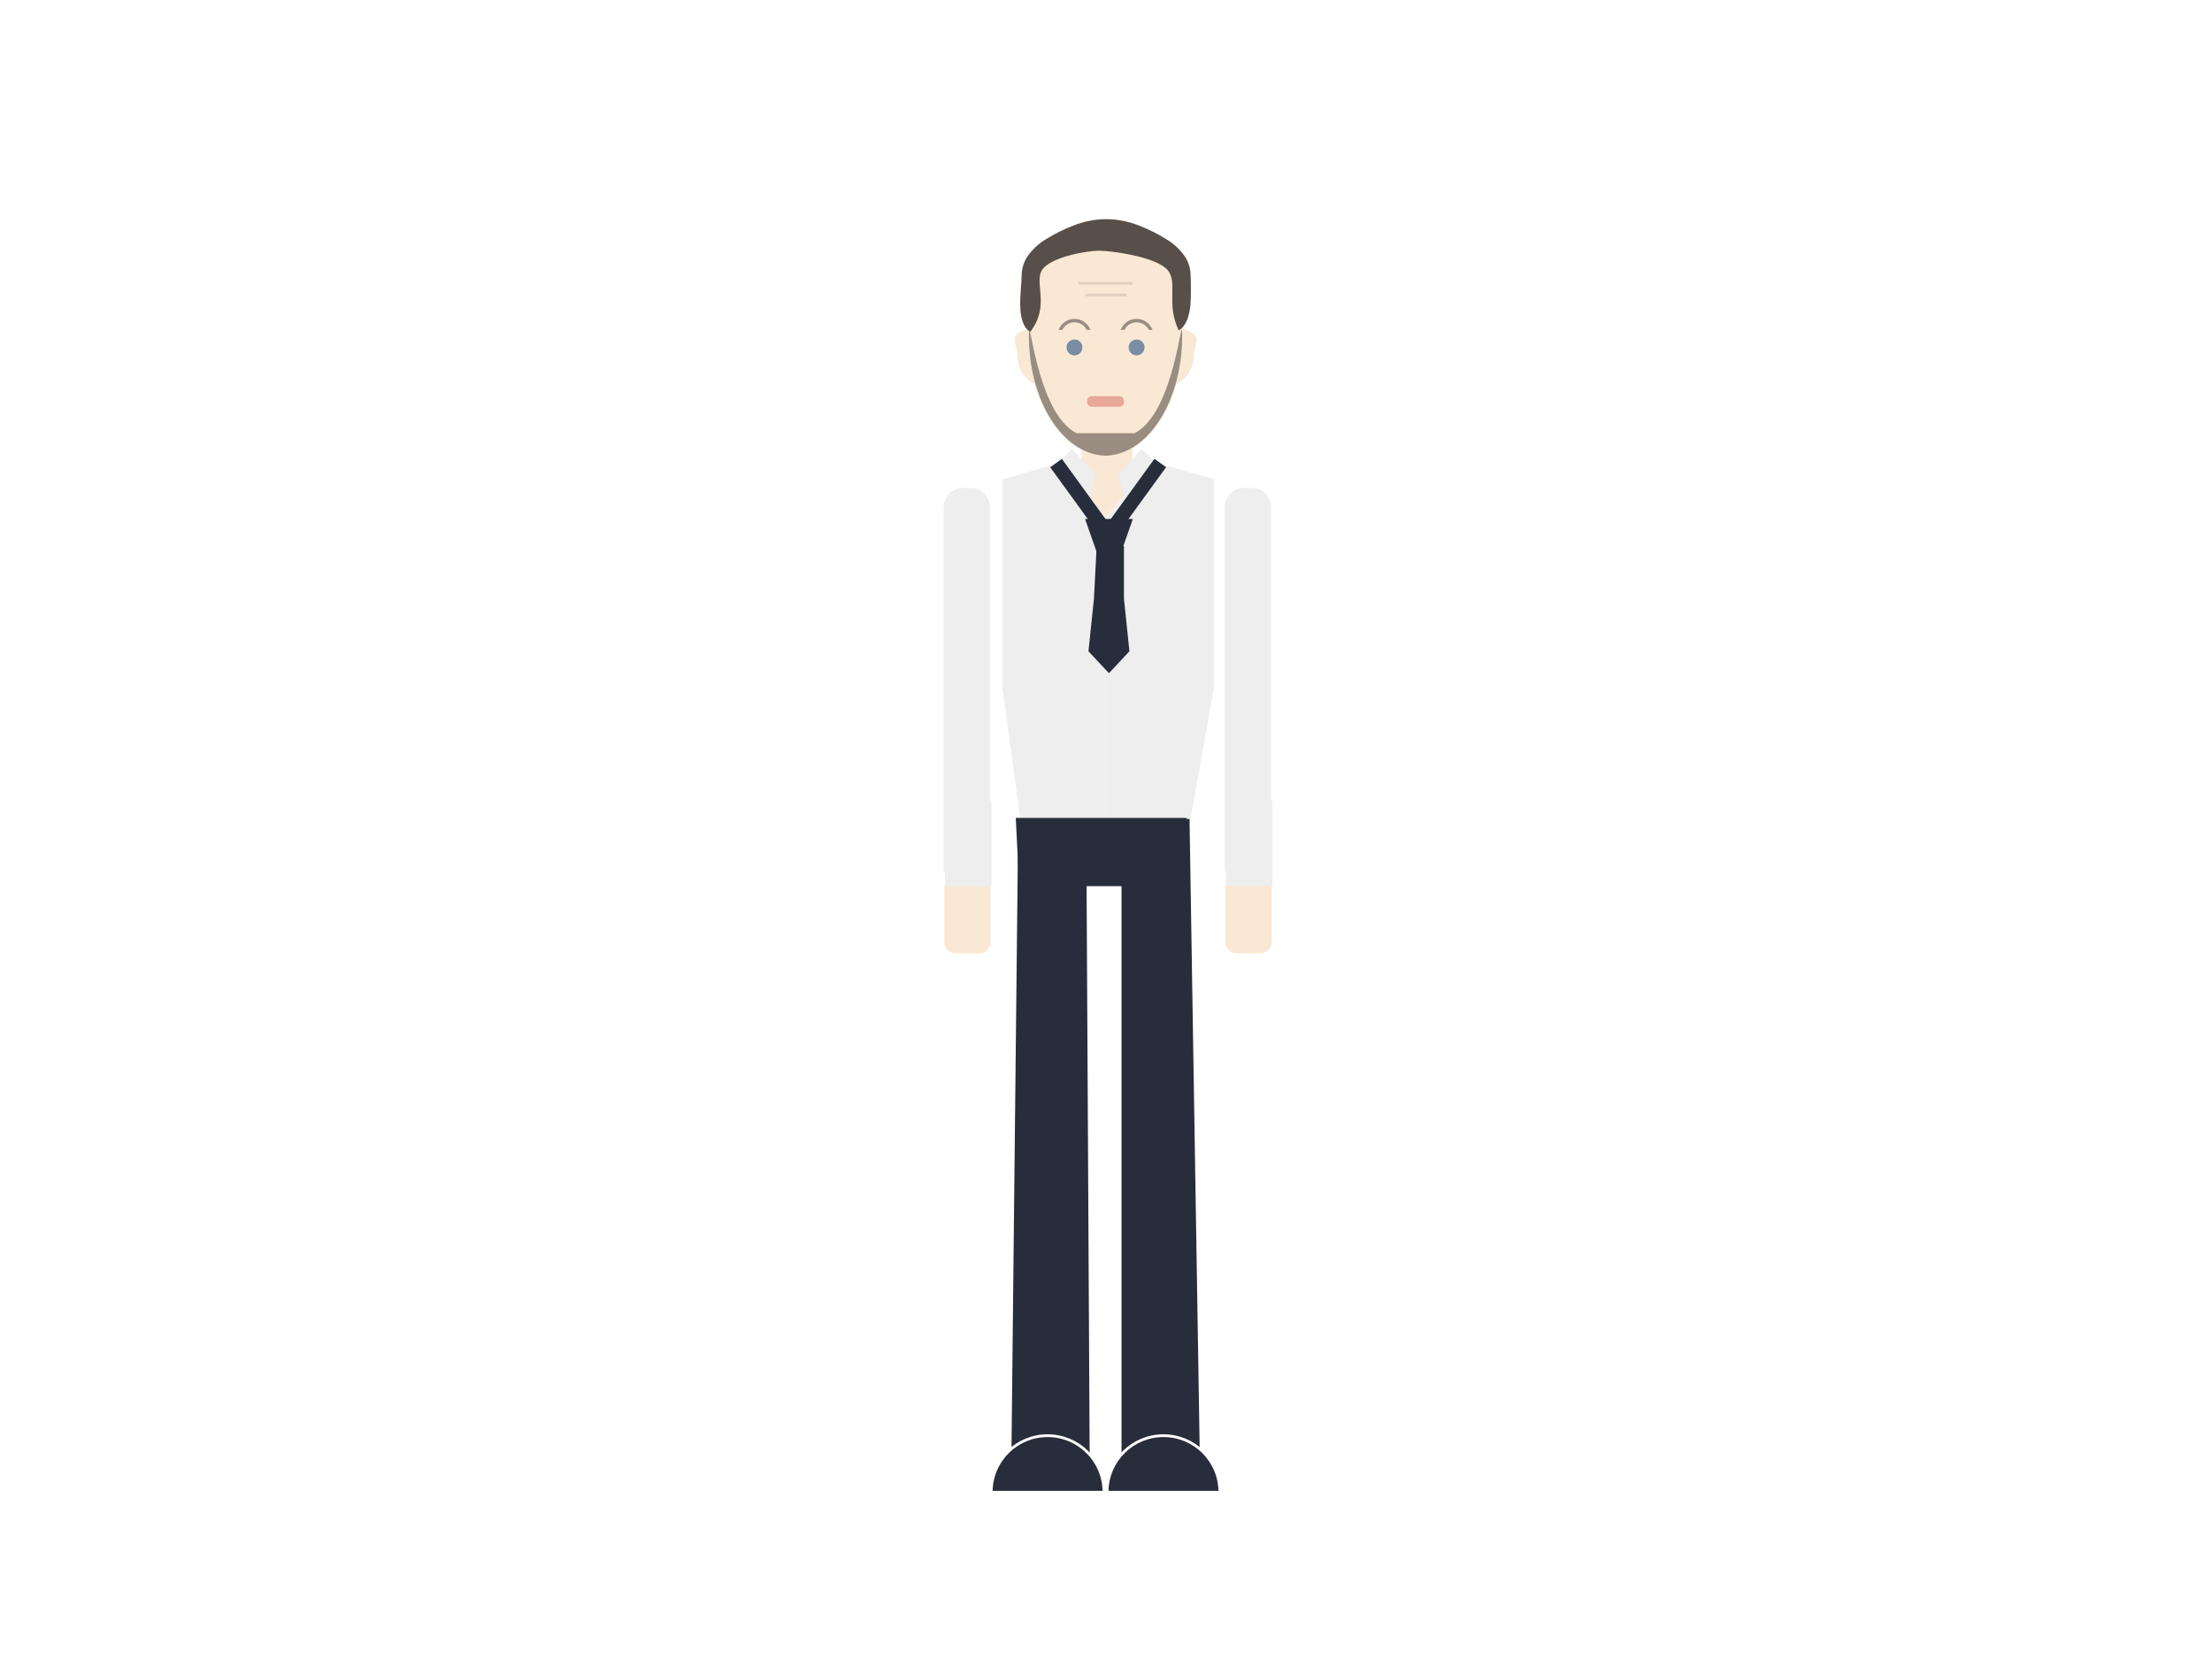
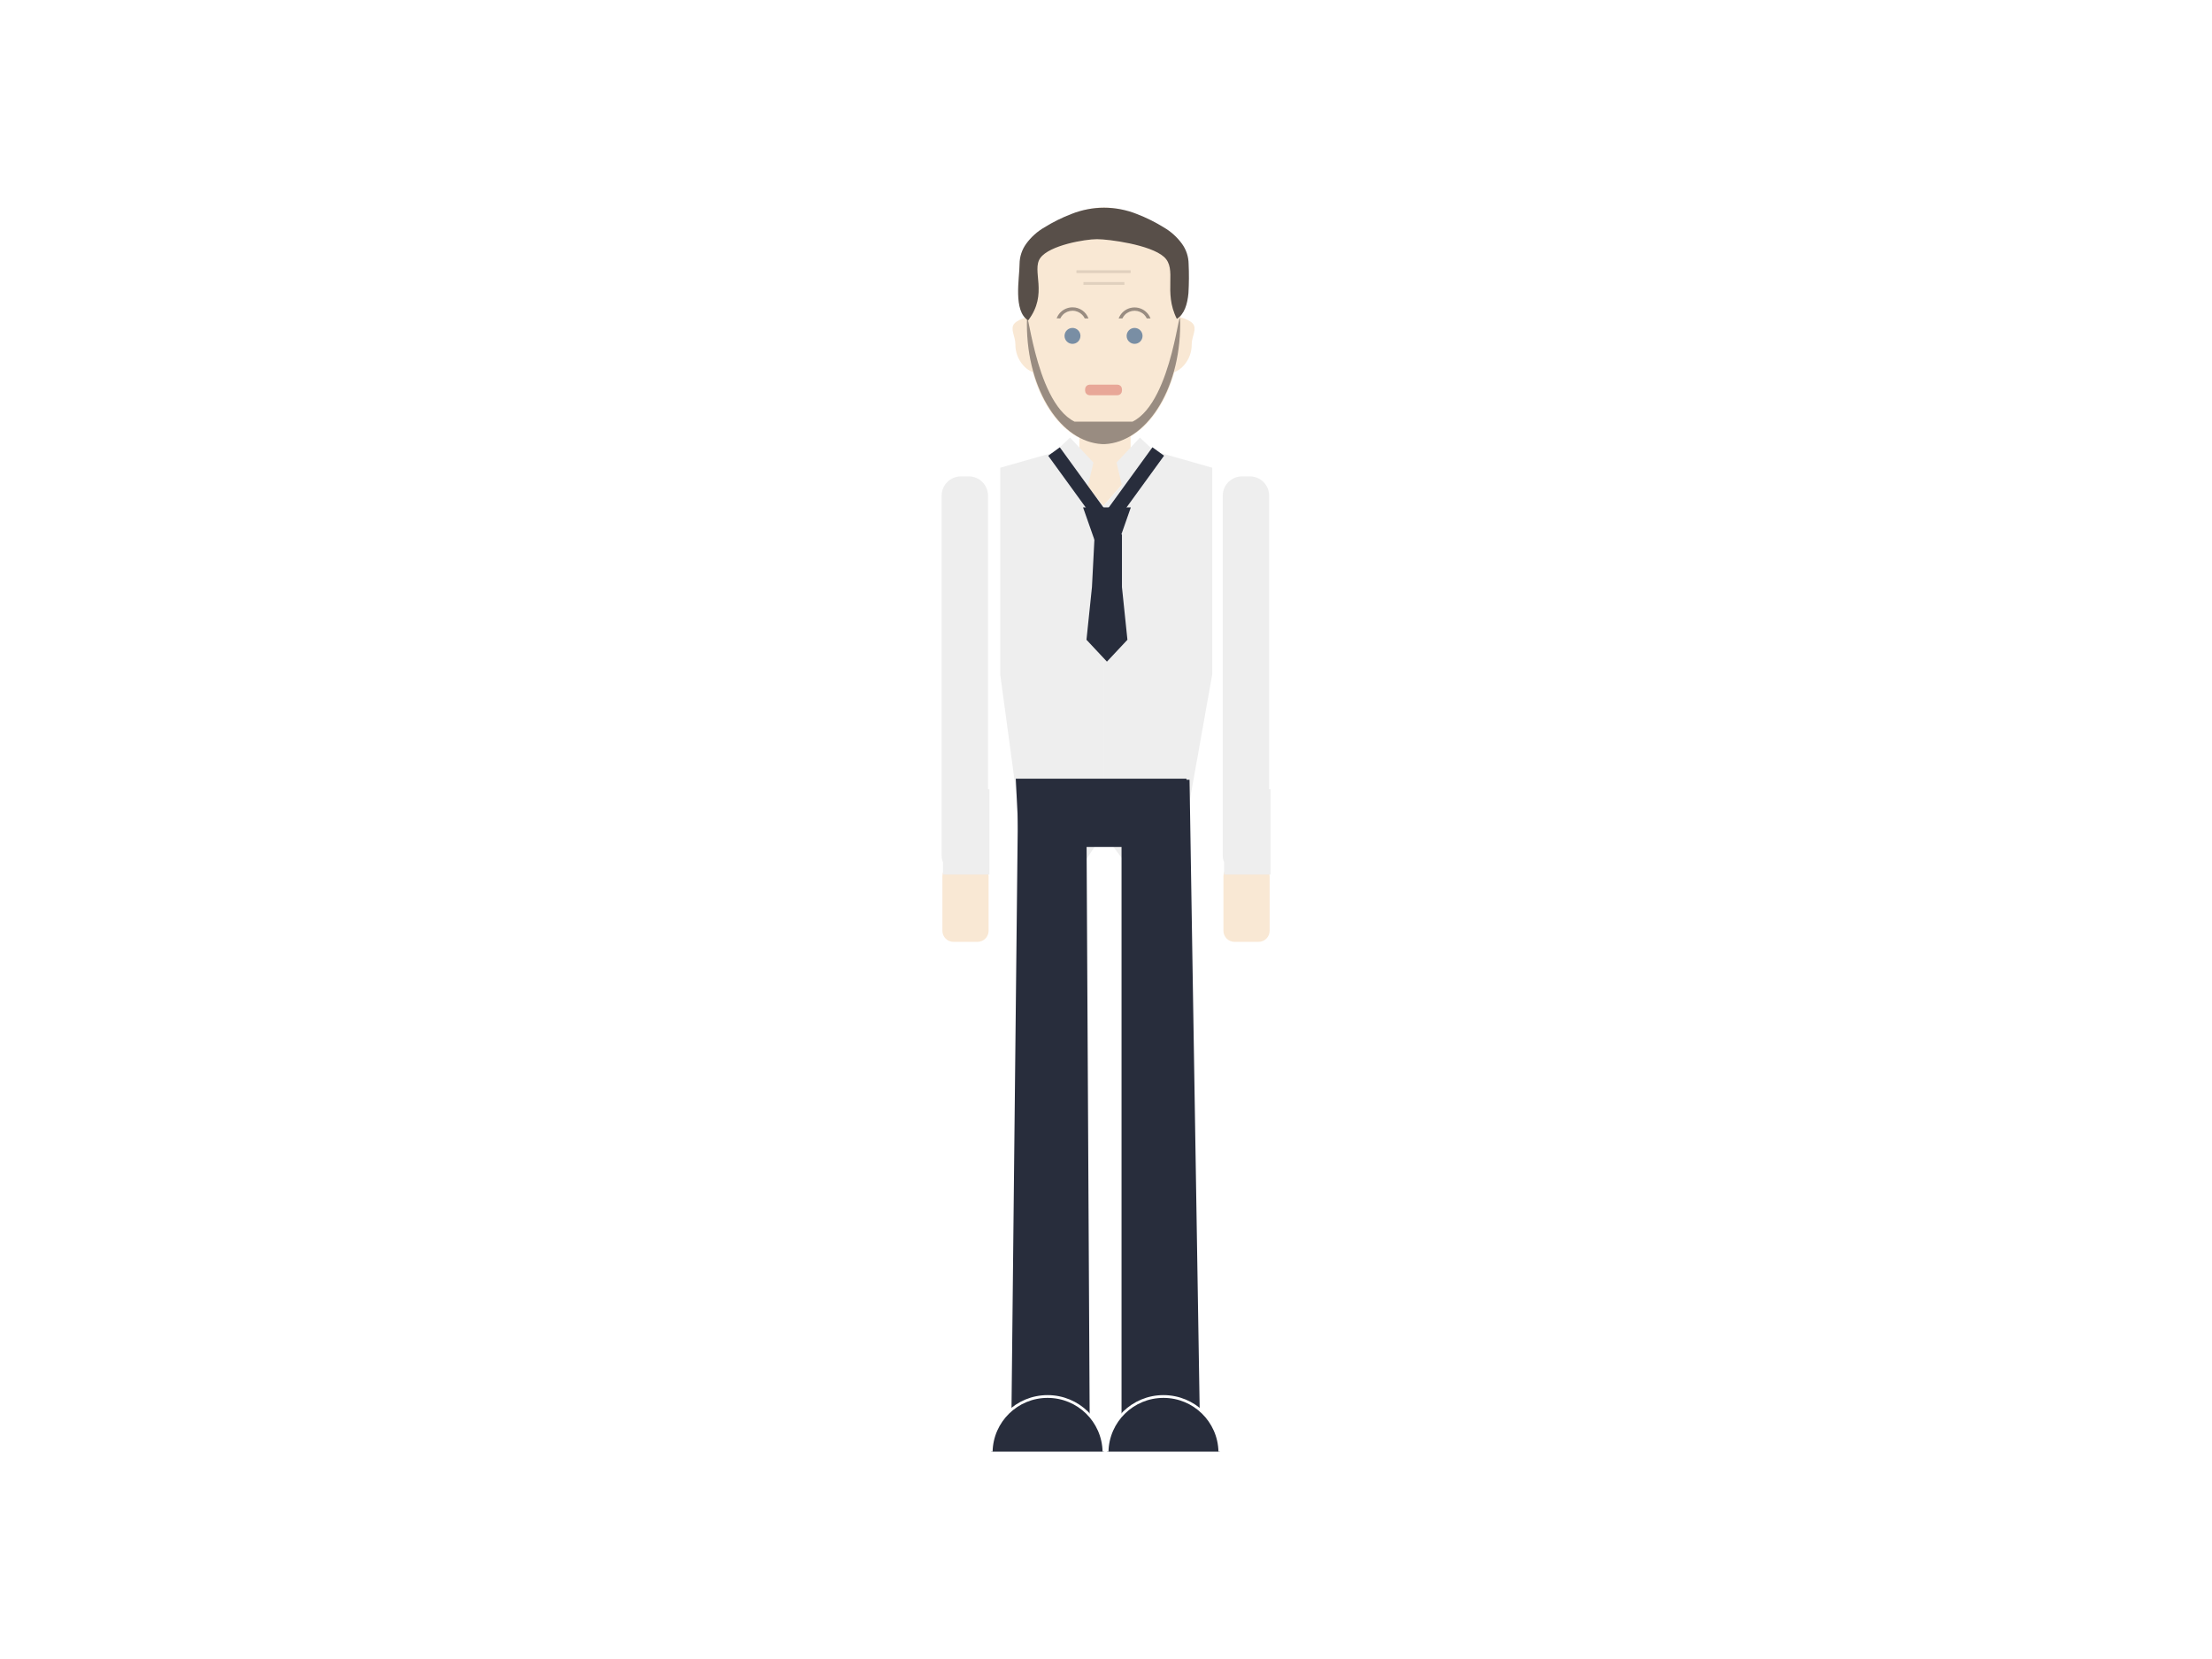
<svg xmlns="http://www.w3.org/2000/svg" id="Layer_1" data-name="Layer 1" viewBox="0 0 800 600">
  <defs>
    <style>.cls-1{fill:#fff;}.cls-2{fill:#f9e8d4;}.cls-3{fill:#eee;}.cls-10,.cls-4{fill:#282d3c;}.cls-5,.cls-8{fill:#584f49;}.cls-6{fill:none;stroke:#e0d0be;}.cls-10,.cls-6,.cls-9{stroke-miterlimit:10;}.cls-7{fill:#798ea4;}.cls-8{opacity:0.6;}.cls-9{fill:#e8a798;stroke:#e8a798;}.cls-10{stroke:#fff;}</style>
  </defs>
  <rect class="cls-1" width="800" height="600" />
-   <polygon class="cls-2" points="417.02 167.42 399.74 187.17 383.69 167.42 391.1 167.42 391.1 158.78 400.36 158.78 409.61 158.78 409.61 167.42 417.02 167.42" />
-   <rect class="cls-2" x="341.55" y="317.09" width="16.71" height="27.71" rx="4" />
-   <rect class="cls-2" x="443.19" y="317.09" width="16.71" height="27.71" rx="4" />
-   <path class="cls-3" d="M459.69,289.6V183.33a7,7,0,0,0-7-6.88h-2.77a7,7,0,0,0-7,6.88V313.58a6.81,6.81,0,0,0,.49,2.48v4.4h16.79V289.6Z" />
-   <path class="cls-3" d="M358.05,289.6V183.33a7,7,0,0,0-7-6.88h-2.77a7,7,0,0,0-7,6.88V313.58a6.81,6.81,0,0,0,.49,2.48v4.4h16.79V289.6Z" />
-   <polygon class="cls-3" points="399.79 305.67 417.47 329.14 430.64 295.8 439.13 248.15 439.13 173.33 417.47 167.16 417.47 167.16 399.79 187.17 399.79 305.67" />
-   <polygon class="cls-3" points="399.79 305.67 384.14 329.14 368.93 295.8 362.47 248.15 362.47 173.33 384.14 167.16 384.14 167.16 399.79 187.17 399.79 305.67" />
-   <polygon class="cls-4" points="433.91 525.91 405.62 525.91 405.62 296.17 430.21 296.17 433.91 525.91" />
-   <polygon class="cls-3" points="404.54 171.44 412.99 162.44 418.39 167.51 406.56 180.11 404.54 171.44" />
-   <polygon class="cls-3" points="396.17 171.44 387.72 162.44 382.32 167.51 394.15 180.11 396.17 171.44" />
-   <polygon class="cls-4" points="394.09 525.91 365.8 525.91 368.26 296.17 392.85 296.17 394.09 525.91" />
-   <polygon class="cls-4" points="430.32 320.48 368.6 320.48 367.37 295.8 429.09 295.8 430.32 320.48" />
-   <rect class="cls-4" x="389.35" y="164.2" width="5.19" height="34.12" transform="translate(-31.73 264.79) rotate(-35.97)" />
-   <rect class="cls-4" x="407.02" y="164.2" width="5.19" height="34.12" transform="translate(634.65 568.55) rotate(-144.03)" />
-   <polygon class="cls-4" points="405.49 199.7 396.64 199.7 392.43 187.68 409.71 187.68 405.49 199.7" />
-   <polygon class="cls-4" points="408.47 235.55 401.06 243.47 393.66 235.55 395.64 216.51 396.63 197.46 401.06 197.46 406.49 197.46 406.49 216.51 408.47 235.55" />
-   <path class="cls-2" d="M427.66,122c0,11.81-3.11,22.51-8.15,30.25s-12,12.53-19.68,12.53-14.64-4.79-19.68-12.53S372,133.76,372,122s-1.57-22.51,3.47-30.25,16.68-12.53,24.36-12.53S419.16,84,424.19,91.7,427.66,110.13,427.66,122Z" />
-   <path class="cls-2" d="M431.71,128.69a11.37,11.37,0,0,1-2.77,7.54,8.71,8.71,0,0,1-13.36,0,11.63,11.63,0,0,1,0-15.07,8.91,8.91,0,0,1,6.68-3.12c2.61,0,8.09,1.19,9.8,3.12S431.71,125.75,431.71,128.69Z" />
-   <path class="cls-2" d="M368,128.69a11.36,11.36,0,0,0,2.76,7.54,8.72,8.72,0,0,0,13.37,0,11.67,11.67,0,0,0,0-15.07A8.93,8.93,0,0,0,377.4,118c-2.6,0-8.09,1.19-9.8,3.12S368,125.75,368,128.69Z" />
-   <path class="cls-5" d="M430.6,99.57a102.51,102.51,0,0,1-.05,10.62c-.38,3.92-1.44,7.61-4.2,9.3-5-9.86.25-18-4.66-22.42s-20-6.4-24.24-6.4S380.29,92.85,377,97.46s3,12.88-4.39,22.57c-2.76-1.69-3.55-5.52-3.63-9.57s.51-8.32.51-10.89a12.58,12.58,0,0,1,2.4-7.24,21.6,21.6,0,0,1,6.55-5.91,57.54,57.54,0,0,1,9.72-4.83,31.81,31.81,0,0,1,23.8,0,57.42,57.42,0,0,1,9.71,4.83,21.52,21.52,0,0,1,6.56,5.91A12.65,12.65,0,0,1,430.6,99.57Z" />
-   <line class="cls-6" x1="390.03" y1="102.43" x2="409.63" y2="102.43" />
-   <line class="cls-6" x1="392.57" y1="106.69" x2="407.39" y2="106.69" />
-   <circle class="cls-7" cx="388.6" cy="125.65" r="2.88" />
-   <circle class="cls-7" cx="411.06" cy="125.65" r="2.88" />
-   <path class="cls-8" d="M384.2,119.31a5,5,0,0,1,.91-1.3,4.94,4.94,0,0,1,7,0,5,5,0,0,1,.91,1.3h1.35a6.15,6.15,0,0,0-11.51,0Z" />
-   <path class="cls-8" d="M406.65,119.31a4.79,4.79,0,0,1,.92-1.3,4.93,4.93,0,0,1,7,0,4.75,4.75,0,0,1,.91,1.3h1.35a6.16,6.16,0,0,0-10.12-2.17,6.26,6.26,0,0,0-1.39,2.17Z" />
-   <rect class="cls-9" x="393.66" y="143.78" width="12.34" height="2.84" rx="1.15" />
-   <path class="cls-8" d="M389.36,156.67c-14.88-7.34-17.25-47.2-17.25-35.22s3.16,22.82,8.27,30.67c4.89,7.51,11.55,12.27,18.94,12.67v0l.51,0,.51,0v0c7.39-.4,14.06-5.16,18.94-12.67,5.11-7.85,8.27-18.69,8.27-30.67s-2.37,27.88-17.25,35.22" />
-   <path class="cls-10" d="M400.4,539.17a20.39,20.39,0,0,1,40.77,0" />
-   <path class="cls-10" d="M399.26,539.17a20.39,20.39,0,0,0-40.77,0" />
+   <polygon class="cls-2" points="416.3 163.25 399.02 183 382.97 163.25 390.38 163.25 390.38 154.61 399.63 154.61 408.89 154.61 408.89 163.25 416.3 163.25" />
+   <rect class="cls-2" x="340.83" y="312.92" width="16.71" height="27.71" rx="4" />
+   <rect class="cls-2" x="442.47" y="312.92" width="16.71" height="27.71" rx="4" />
+   <path class="cls-3" d="M459,285.43V179.16a7,7,0,0,0-7-6.88h-2.77a7,7,0,0,0-7,6.88V309.42a6.59,6.59,0,0,0,.49,2.47v4.4h16.79V285.43Z" />
+   <path class="cls-3" d="M357.33,285.43V179.16a7,7,0,0,0-7-6.88h-2.77a7,7,0,0,0-7,6.88V309.42a6.59,6.59,0,0,0,.49,2.47v4.4h16.79V285.43Z" />
+   <polygon class="cls-3" points="399.06 301.5 416.75 324.97 429.92 291.63 438.41 243.98 438.41 169.16 416.75 162.99 416.75 162.99 399.06 183 399.06 301.5" />
+   <polygon class="cls-3" points="399.06 301.5 383.42 324.97 368.2 291.63 361.75 243.98 361.75 169.16 383.42 162.99 383.42 162.99 399.06 183 399.06 301.5" />
+   <polygon class="cls-3" points="403.82 167.27 412.27 158.27 417.67 163.34 405.84 175.94 403.82 167.27" />
+   <polygon class="cls-3" points="395.45 167.27 387 158.27 381.6 163.34 393.43 175.94 395.45 167.27" />
+   <rect class="cls-4" x="388.62" y="160.03" width="5.19" height="34.12" transform="translate(-29.42 263.57) rotate(-35.97)" />
+   <rect class="cls-4" x="406.3" y="160.03" width="5.19" height="34.12" transform="translate(635.79 560.59) rotate(-144.03)" />
+   <polygon class="cls-4" points="404.77 195.53 395.92 195.53 391.7 183.51 408.98 183.51 404.77 195.53" />
+   <polygon class="cls-4" points="407.75 231.38 400.34 239.29 392.94 231.38 394.92 212.34 395.9 193.29 400.34 193.29 405.77 193.29 405.77 212.34 407.75 231.38" />
+   <path class="cls-2" d="M426.94,117.78c0,11.81-3.11,22.51-8.15,30.25s-12,12.53-19.68,12.53-14.64-4.79-19.68-12.53-8.15-18.44-8.15-30.25-1.57-22.51,3.47-30.25S391.42,75,399.11,75s19.32,4.79,24.36,12.53S426.94,106,426.94,117.78Z" />
+   <path class="cls-2" d="M431,124.52a11.34,11.34,0,0,1-2.76,7.54,8.72,8.72,0,0,1-13.37,0,11.67,11.67,0,0,1,0-15.07,8.93,8.93,0,0,1,6.69-3.12c2.6,0,8.09,1.19,9.8,3.12S431,121.58,431,124.52Z" />
+   <path class="cls-2" d="M367.23,124.52a11.35,11.35,0,0,0,2.77,7.54,8.71,8.71,0,0,0,13.36,0,11.63,11.63,0,0,0,0-15.07,8.91,8.91,0,0,0-6.68-3.12c-2.61,0-8.09,1.19-9.8,3.12S367.23,121.58,367.23,124.52Z" />
+   <path class="cls-5" d="M429.88,95.4a100.11,100.11,0,0,1-.06,10.62c-.37,3.92-1.43,7.61-4.2,9.3-5-9.86.26-18-4.65-22.42s-20-6.4-24.25-6.4-17.15,2.18-20.47,6.79,3,12.88-4.39,22.57c-2.77-1.68-3.55-5.51-3.64-9.57s.52-8.32.52-10.89a12.58,12.58,0,0,1,2.4-7.24,21.36,21.36,0,0,1,6.55-5.91,58.3,58.3,0,0,1,9.72-4.83,31.93,31.93,0,0,1,23.8,0,58.18,58.18,0,0,1,9.71,4.83,21.36,21.36,0,0,1,6.55,5.91A12.59,12.59,0,0,1,429.88,95.4Z" />
+   <line class="cls-6" x1="389.31" y1="98.26" x2="408.91" y2="98.26" />
+   <line class="cls-6" x1="391.85" y1="102.52" x2="406.66" y2="102.52" />
+   <circle class="cls-7" cx="387.88" cy="121.48" r="2.88" />
+   <circle class="cls-7" cx="410.34" cy="121.48" r="2.88" />
+   <path class="cls-8" d="M383.48,115.15a4.8,4.8,0,0,1,.91-1.31,4.93,4.93,0,0,1,7,0,4.84,4.84,0,0,1,.92,1.31h1.35a6.11,6.11,0,0,0-5.76-4,6.14,6.14,0,0,0-4.36,1.81,6.07,6.07,0,0,0-1.39,2.18Z" />
+   <path class="cls-8" d="M405.93,115.15a5,5,0,0,1,.91-1.31,4.94,4.94,0,0,1,7,0,5,5,0,0,1,.91,1.31h1.35A6.07,6.07,0,0,0,414.7,113a6.17,6.17,0,0,0-8.73,0,6.07,6.07,0,0,0-1.39,2.18Z" />
+   <rect class="cls-9" x="392.94" y="139.61" width="12.34" height="2.84" rx="1.15" />
+   <path class="cls-8" d="M388.64,152.5c-14.88-7.34-17.25-47.2-17.25-35.22s3.16,22.82,8.27,30.67c4.88,7.51,11.55,12.27,18.94,12.67v0l.51,0,.51,0v0c7.39-.4,14.05-5.16,18.94-12.67,5.11-7.85,8.27-18.69,8.27-30.67s-2.37,27.88-17.25,35.22" />
+   <polygon class="cls-4" points="433.91 511.74 405.62 511.74 405.62 282 430.21 282 433.91 511.74" />
+   <polygon class="cls-4" points="394.09 511.74 365.8 511.74 368.26 282 392.85 282 394.09 511.74" />
+   <polygon class="cls-4" points="430.32 306.31 368.6 306.31 367.37 281.63 429.09 281.63 430.32 306.31" />
+   <path class="cls-10" d="M400.4,525a20.39,20.39,0,0,1,40.77,0" />
+   <path class="cls-10" d="M399.26,525a20.39,20.39,0,0,0-40.77,0" />
</svg>
